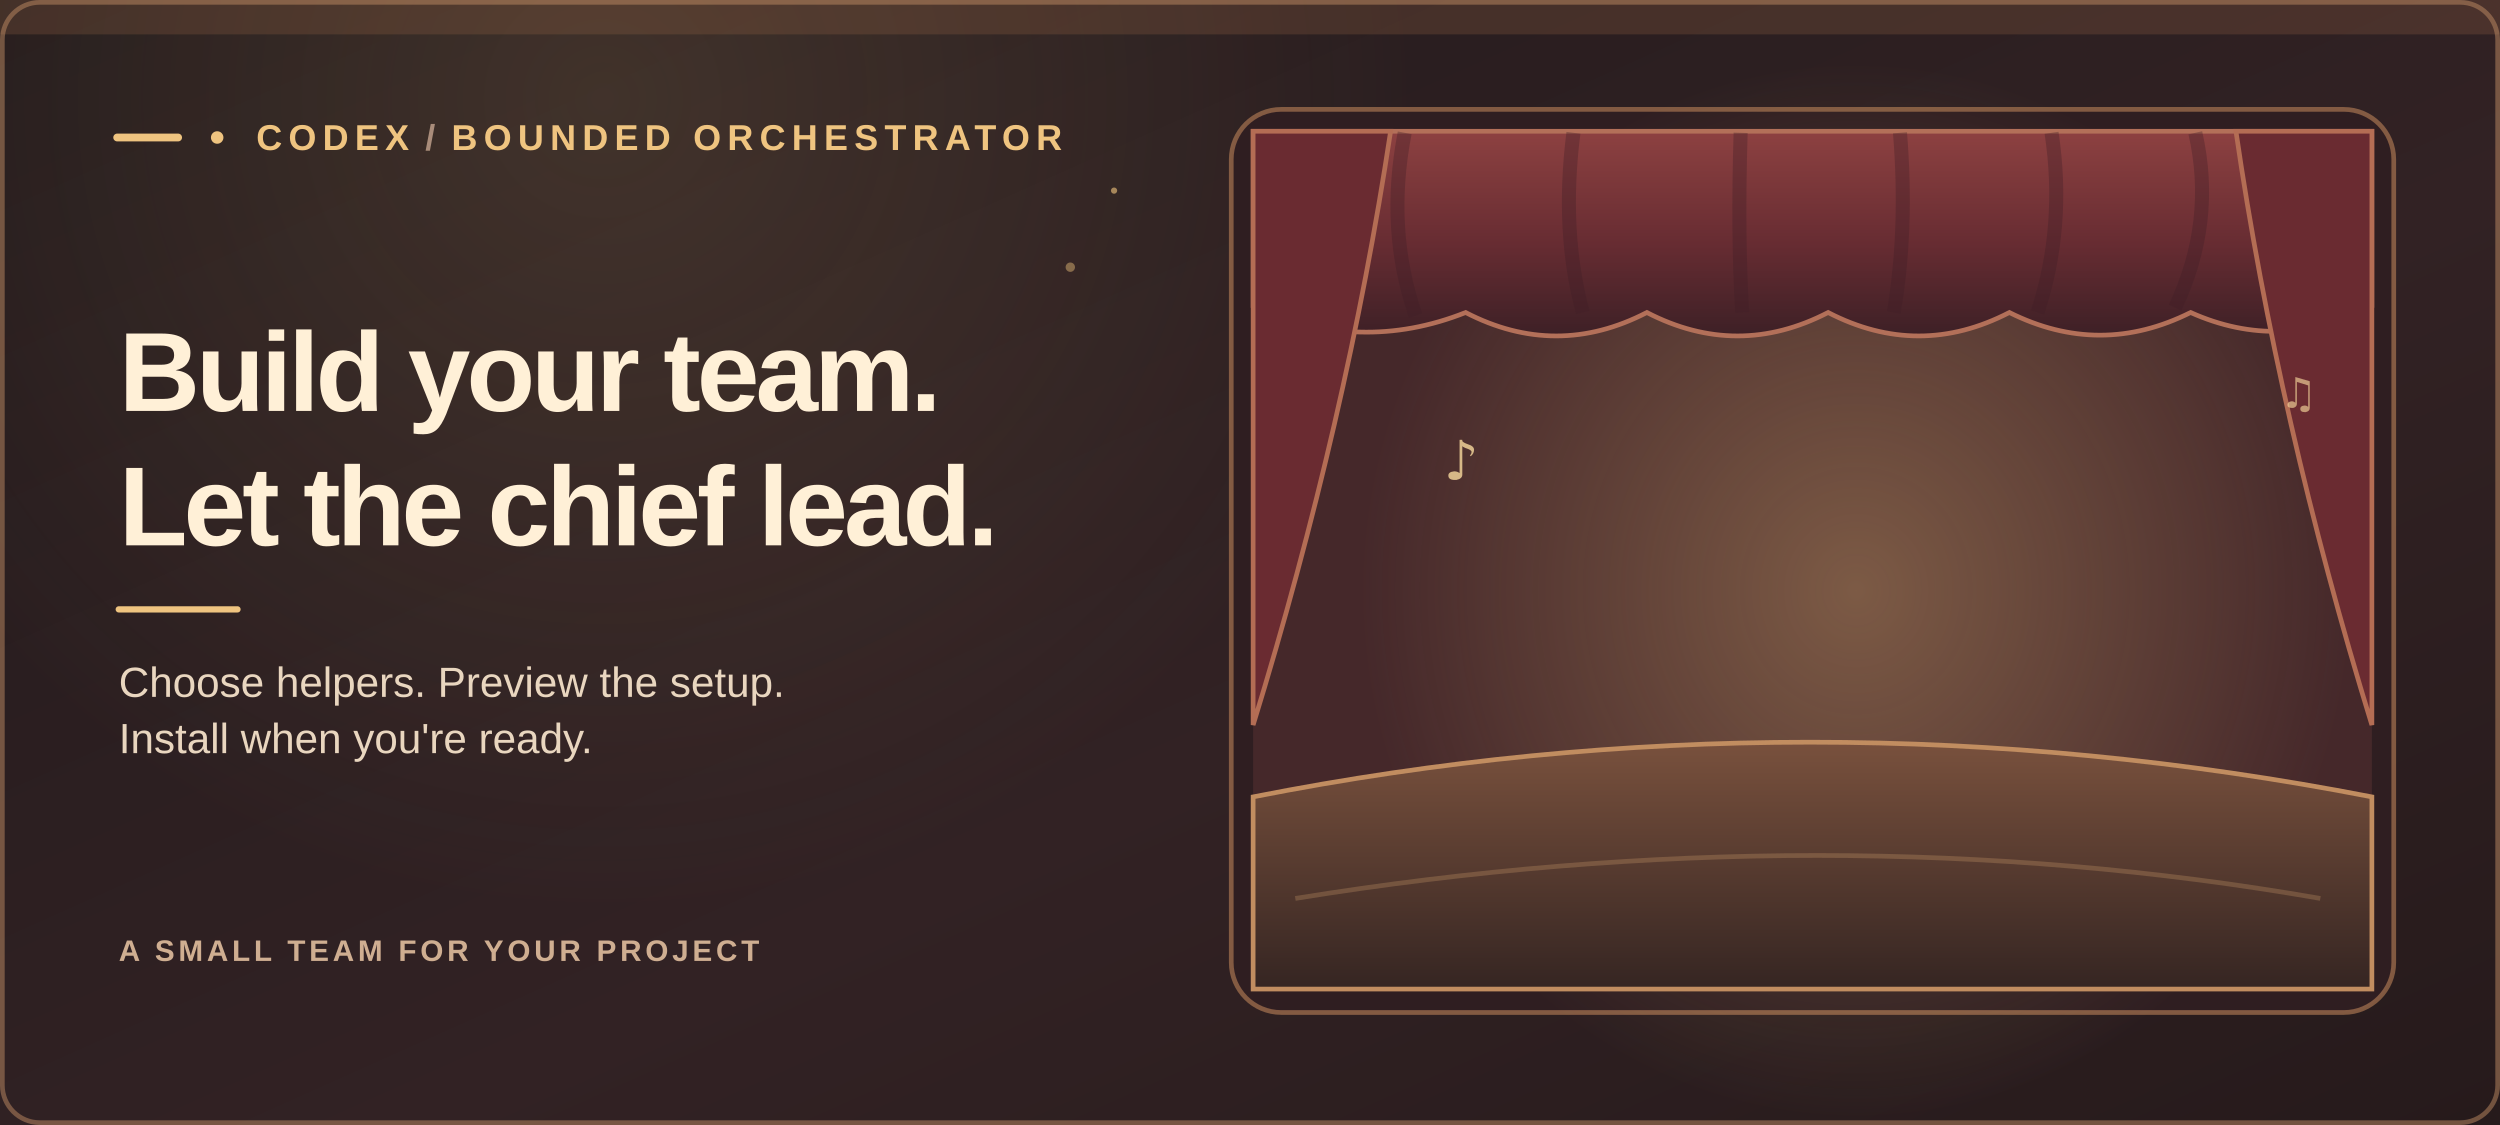
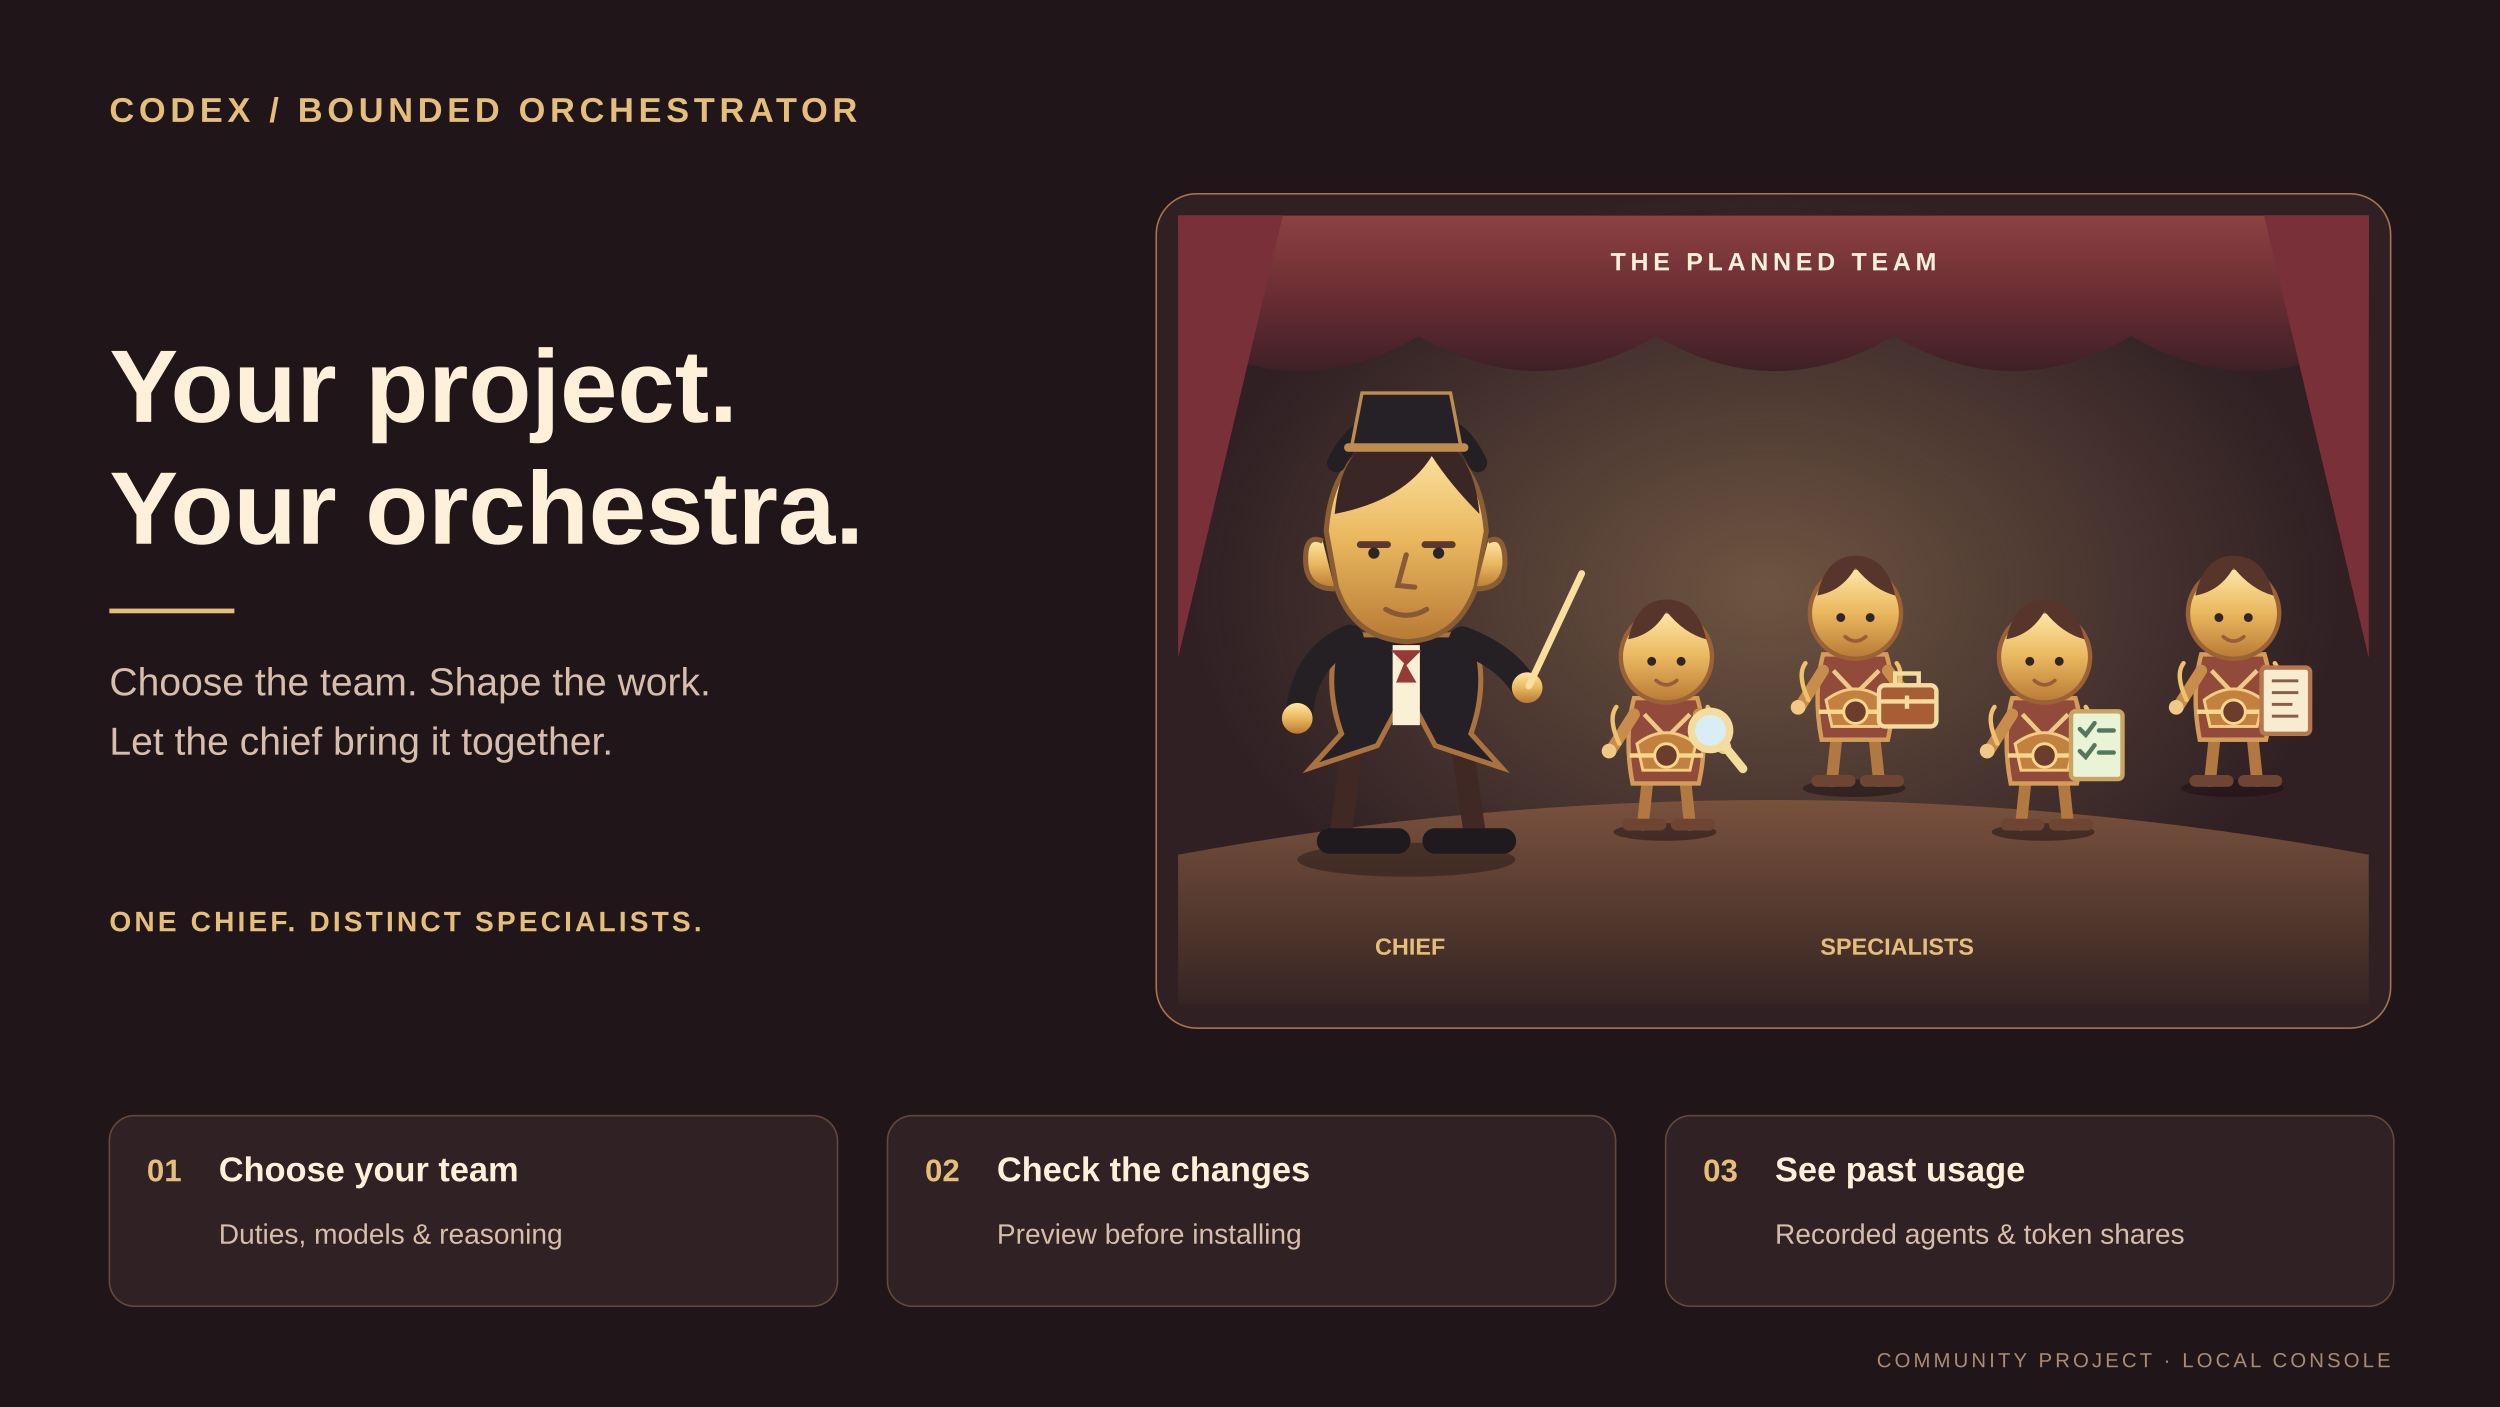
- <svg xmlns="http://www.w3.org/2000/svg" xmlns:xlink="http://www.w3.org/1999/xlink" width="1600" height="720" viewBox="0 0 1600 720" role="img" aria-labelledby="title desc">
+ <svg xmlns="http://www.w3.org/2000/svg" xmlns:xlink="http://www.w3.org/1999/xlink" width="1600" height="900" viewBox="0 0 1600 900" role="img" aria-labelledby="title desc">
  <defs>
    <linearGradient id="background" x2="1" y2="1">
      <stop stop-color="#21191B" />
      <stop offset=".58" stop-color="#322224" />
      <stop offset="1" stop-color="#261A1B" />
    </linearGradient>
    <linearGradient id="curtain" x2="0" y2="1">
      <stop stop-color="#8D4141" />
      <stop offset=".55" stop-color="#672C32" />
      <stop offset="1" stop-color="#3D2026" />
    </linearGradient>
    <linearGradient id="floor" x2="0" y2="1">
      <stop stop-color="#79513D" />
      <stop offset="1" stop-color="#352522" />
    </linearGradient>
    <radialGradient id="light">
      <stop stop-color="#F7CA82" stop-opacity=".31" />
      <stop offset="1" stop-color="#F7CA82" stop-opacity="0" />
    </radialGradient>
    <linearGradient id="gold" x2="0" y2="1">
      <stop stop-color="#ffe8a6" />
      <stop offset=".5" stop-color="#e9b75e" />
      <stop offset="1" stop-color="#b87935" />
    </linearGradient>
    <filter id="actor-shadow" x="-30%" y="-30%" width="160%" height="170%">
      <feDropShadow dx="0" dy="11" stdDeviation="8" flood-color="#100B0C" flood-opacity=".55" />
    </filter>
    <symbol id="conductor-core" viewBox="0 0 220 300">
      <ellipse cx="110" cy="280" rx="64" ry="10" fill="#1b1315" opacity=".45" />
      <path d="M83 174 71 270M137 174l14 96" fill="none" stroke="#402824" stroke-width="13" stroke-linecap="round" />
      <path d="M65 269h40m22 0h40" stroke="#1e1a1d" stroke-width="15" stroke-linecap="round" />
      <path d="M71 148q-10 27 1 58l-18 20 39-13 17-32 17 32 39 13-18-20q11-31 1-58Z" fill="#242025" stroke="#aa723f" stroke-width="3" />
      <path d="M102 154h16v47h-16z" fill="#faf0d5" />
      <path d="m101 157 9 9 9-9m-10 7-5 12h12z" fill="#963a36" />
      <path d="M77 150q-27 11-30 46" fill="none" stroke="#252024" stroke-width="16" stroke-linecap="round" />
      <circle cx="46" cy="197" r="9" fill="url(#gold)" />
      <path d="M63 87q4-52 47-55 42 2 47 55l-6 33q-11 31-41 32-31-2-41-32Z" fill="url(#gold)" stroke="#8a5d32" stroke-width="3" />
      <path d="M61 93q-11-5-10 13 1 15 17 15m90-28q10-5 10 13-1 15-17 15" fill="url(#gold)" stroke="#8a5d32" stroke-width="3" />
      <path d="M68 77q4-48 42-49 39 1 43 49-17-17-28-34-16 26-57 34Z" fill="#3a2725" />
      <path d="M83 95h16m22 0h16" stroke="#5d392d" stroke-width="4" stroke-linecap="round" />
      <circle cx="91" cy="100" r="3.3" fill="#2b2525" />
      <circle cx="129" cy="100" r="3.3" fill="#2b2525" />
      <path d="m110 101-5 18 10 1m-17 13q12 7 24 0" fill="none" stroke="#8a5737" stroke-width="3" stroke-linecap="round" />
      <path d="M69 47q13-27 41-27 30 0 42 27" fill="none" stroke="#241f22" stroke-width="11" stroke-linecap="round" />
      <path d="M78 37h64l-6-31H84Z" fill="#262126" stroke="#bc8c50" stroke-width="2" />
      <path d="M76 38h68" stroke="#bc8c50" stroke-width="5" stroke-linecap="round" />
    </symbol>
    <symbol id="conductor" viewBox="0 0 220 300">
      <use xlink:href="#conductor-core" width="220" height="300" />
      <g id="baton-arm-static">
        <path d="M143 151q26 10 36 27" fill="none" stroke="#252024" stroke-width="16" stroke-linecap="round" />
        <circle cx="181" cy="179" r="9" fill="url(#gold)" />
        <path d="m182 178 31-66" stroke="#f9df9b" stroke-width="4" stroke-linecap="round" />
      </g>
    </symbol>
    <symbol id="musician" viewBox="0 0 120 190">
      <ellipse cx="59" cy="181" rx="35" ry="6" fill="#170f11" opacity=".5" />
      <path d="m48 138-4 38m28-38 4 38" stroke="#b17941" stroke-width="8" stroke-linecap="round" />
      <path d="M34 176h22m11 0h22" stroke="#6d4532" stroke-width="8" stroke-linecap="round" />
      <path d="M38 90q-7 27-1 58h45q7-31-1-58Z" fill="#924a3b" stroke="#d49b59" stroke-width="3" />
      <path d="m45 101 15 16 16-16" fill="none" stroke="#eec885" stroke-width="3" />
      <path d="M38 101 22 126m60-25 16 21" stroke="#c88d4d" stroke-width="8" stroke-linecap="round" />
      <circle cx="21" cy="126" r="5" fill="#efc985" />
      <circle cx="99" cy="123" r="5" fill="#efc985" />
      <circle cx="60" cy="62" r="31" fill="url(#gold)" stroke="#9b6137" stroke-width="3" />
      <path d="M34 50q6-27 26-27 21 0 27 27-15-4-27-19-9 16-26 19Z" fill="#57352b" />
      <circle cx="50" cy="65" r="3" fill="#312623" />
      <circle cx="70" cy="65" r="3" fill="#312623" />
      <path d="M53 78q7 6 14 0" fill="none" stroke="#9a5c39" stroke-width="2.5" stroke-linecap="round" />
      <path d="M40 121q20-15 40 0l-4 18H44Z" fill="#c2813e" stroke="#f3cb82" stroke-width="2" />
      <path d="M28 121q-8-17-2-25m60 25q8-17 2-25" fill="none" stroke="#edc16d" stroke-width="3" stroke-linecap="round" />
      <path d="M35 129h50" stroke="#f7d68e" stroke-width="3" />
      <circle cx="60" cy="129" r="8" fill="#6c3c2d" stroke="#f7d68e" stroke-width="2" />
    </symbol>
    <symbol id="musician-researcher" viewBox="0 0 120 190">
      <use xlink:href="#musician" width="120" height="190" />
      <circle cx="90" cy="112" r="13" fill="#d9edf5" stroke="#f4dc9e" stroke-width="5" />
      <path d="m99 122 13 16" stroke="#f4dc9e" stroke-width="6" stroke-linecap="round" />
    </symbol>
    <symbol id="musician-implementer" viewBox="0 0 120 190">
      <use xlink:href="#musician" width="120" height="190" />
      <rect x="76" y="111" width="39" height="28" rx="4" fill="#a85e35" stroke="#f4dc9e" stroke-width="3" />
      <path d="M87 111v-8h16v8m-27 11h39m-20-4v9" fill="none" stroke="#f4dc9e" stroke-width="3" />
    </symbol>
    <symbol id="musician-reviewer" viewBox="0 0 120 190">
      <use xlink:href="#musician" width="120" height="190" />
      <rect x="79" y="99" width="33" height="45" rx="3" fill="#f8ecd0" stroke="#b7774e" stroke-width="3" />
      <path d="M86 108h18m-18 8h18m-18 8h14m-14 8h18" stroke="#8a5d4a" stroke-width="2" />
    </symbol>
    <symbol id="musician-verifier" viewBox="0 0 120 190">
      <use xlink:href="#musician" width="120" height="190" />
      <rect x="78" y="99" width="35" height="46" rx="3" fill="#e8f4d5" stroke="#c9a464" stroke-width="3" />
      <path d="m84 111 4 4 6-8m-10 19 4 4 6-8m3-10h10m-10 15h10" fill="none" stroke="#54775e" stroke-width="3" stroke-linecap="round" />
    </symbol>
  </defs>
-   <rect width="1600" height="720" fill="url(#background)" />
-   <circle cx="385" cy="61" r="530" fill="url(#light)" opacity=".42" />
-   <path d="M0 0h1600v22H0z" fill="#9E6A49" opacity=".24" />
-   <path d="M75 88h39" stroke="#EFC480" stroke-width="5" stroke-linecap="round" />
-   <circle cx="139" cy="88" r="4" fill="#EFC480" />
-   <text x="164" y="96" fill="#EFC480" font-family="Arial,Helvetica,sans-serif" font-size="23" font-weight="700" letter-spacing="4">CODEX <tspan fill="#A98C7A">/</tspan> BOUNDED ORCHESTRATOR</text>
-   <text x="76" y="263" fill="#FFF0D7" font-family="Arial,Helvetica,sans-serif" font-size="72" font-weight="700" letter-spacing="-2.5">Build your team.</text>
-   <text x="76" y="349" fill="#FFF0D7" font-family="Arial,Helvetica,sans-serif" font-size="72" font-weight="700" letter-spacing="-2.5">Let the chief lead.</text>
-   <path d="M76 390h76" stroke="#EFC480" stroke-width="4" stroke-linecap="round" />
-   <text x="76" y="446" fill="#E9D6BF" font-family="Arial,Helvetica,sans-serif" font-size="27" font-weight="400">Choose helpers. Preview the setup.</text>
-   <text x="76" y="482" fill="#E9D6BF" font-family="Arial,Helvetica,sans-serif" font-size="27" font-weight="400">Install when you're ready.</text>
-   <text x="76" y="615" fill="#CFAE91" font-family="Arial,Helvetica,sans-serif" font-size="19" font-weight="700" letter-spacing="2.4">A SMALL TEAM FOR YOUR PROJECT</text>
-   <circle cx="713" cy="122" r="2" fill="#D8AF71" opacity=".7" />
-   <circle cx="685" cy="171" r="3" fill="#D8AF71" opacity=".5" />
-   <g>
-     <rect x="788" y="70" width="744" height="578" rx="32" fill="#2F1E21" stroke="#B27B55" stroke-opacity=".64" stroke-width="3" />
-     <rect x="802" y="84" width="716" height="550" rx="22" fill="#45282A" />
-     <ellipse cx="1188" cy="378" rx="320" ry="340" fill="url(#light)" />
-     <path d="M802 84h716v112q-58 30-116 4-58 29-116 0-58 30-116 0-58 30-116 0-58 30-116 0-68 27-136-4Z" fill="url(#curtain)" stroke="#B37059" stroke-width="3" />
-     <path d="M802 84h88q-28 185-88 380Zm716 0h-87q27 185 87 380Z" fill="#6A2B31" stroke="#B46D54" stroke-width="3" />
-     <path d="M899 85q-12 62 7 117m101-117q-8 63 6 115m101-115q-2 65 1 115m101-115q5 62-4 115m101-115q9 60-9 115m101-115q13 57-13 112" fill="none" stroke="#3F1E25" stroke-width="9" opacity=".35" />
-     <path d="M802 510q355-70 716 0v123H802Z" fill="url(#floor)" stroke="#C18D60" stroke-width="3" />
-     <path d="M829 575q340-55 656 0" fill="none" stroke="#E2AF75" stroke-opacity=".25" stroke-width="3" />
-     <use xlink:href="#conductor" x="835" y="222" width="245" height="335" filter="url(#actor-shadow)" />
-     <use xlink:href="#musician-researcher" x="1048" y="361" width="112" height="178" filter="url(#actor-shadow)" />
-     <use xlink:href="#musician-implementer" x="1163" y="335" width="112" height="178" filter="url(#actor-shadow)" />
-     <use xlink:href="#musician-reviewer" x="1278" y="361" width="112" height="178" filter="url(#actor-shadow)" />
-     <use xlink:href="#musician-verifier" x="1393" y="335" width="112" height="178" filter="url(#actor-shadow)" />
-     <text x="924" y="307" fill="#F4D69B" opacity=".82" font-family="Georgia,serif" font-size="35">♪</text>
-     <text x="1459" y="261" fill="#F4D69B" opacity=".65" font-family="Georgia,serif" font-size="27">♫</text>
+   <g font-family="Arial,Helvetica,sans-serif">
+     <rect x="0" y="0" width="1600" height="900" rx="0" fill="#201619" stroke="#201619" />
+     <text x="70" y="78" font-size="22" fill="#E5BE7A" font-weight="700" letter-spacing="3">CODEX / BOUNDED ORCHESTRATOR</text>
+     <text x="70" y="270" font-size="66" fill="#FFF1D9" font-weight="700">Your project.</text>
+     <text x="70" y="348" font-size="66" fill="#FFF1D9" font-weight="700">Your orchestra.</text>
+     <path d="M70 391h80" stroke="#E5BE7A" stroke-width="3" />
+     <text x="70" y="445" font-size="25" fill="#D7BDAB" font-weight="400">Choose the team. Shape the work.</text>
+     <text x="70" y="483" font-size="25" fill="#D7BDAB" font-weight="400">Let the chief bring it together.</text>
+     <text x="70" y="596" font-size="18" fill="#E5BE7A" font-weight="700" letter-spacing="2">ONE CHIEF. DISTINCT SPECIALISTS.</text>
+     <rect x="740" y="124" width="790" height="534" rx="26" fill="#302024" stroke="#A87550" />
+     <ellipse cx="1130" cy="377" rx="370" ry="255" fill="url(#light)" />
+     <path d="M754 138h762v77q-76 45-152 0-76 45-152 0-76 45-152 0-76 45-152 0-76 45-152 0Z" fill="url(#curtain)" />
+     <path d="M754 138h67l-67 283m762-283h-67l67 283" fill="#793039" />
+     <path d="M754 547q380-70 762 0v96H754Z" fill="url(#floor)" />
+     <use xlink:href="#conductor" x="780" y="245" width="240" height="327" />
+     <use xlink:href="#musician-researcher" x="1010" y="362" width="113" height="179" />
+     <use xlink:href="#musician-implementer" x="1131" y="334" width="113" height="179" />
+     <use xlink:href="#musician-verifier" x="1252" y="362" width="113" height="179" />
+     <use xlink:href="#musician-reviewer" x="1373" y="334" width="113" height="179" />
+     <text x="880" y="611" font-size="15" fill="#E5BE7A" font-weight="700">CHIEF</text>
+     <text x="1165" y="611" font-size="15" fill="#E5BE7A" font-weight="700">SPECIALISTS</text>
+     <text x="1135" y="173" font-size="16" fill="#FFF1D9" font-weight="700" text-anchor="middle" letter-spacing="3">THE PLANNED TEAM</text>
+     <rect x="70" y="714" width="466" height="122" rx="16" fill="#302124" stroke="#65483C" />
+     <text x="94" y="756" font-size="20" fill="#E5BE7A" font-weight="700">01</text>
+     <text x="140" y="756" font-size="22" fill="#FFF1D9" font-weight="700">Choose your team</text>
+     <text x="140" y="796" font-size="18" fill="#D7BDAB" font-weight="400">Duties, models &amp; reasoning</text>
+     <rect x="568" y="714" width="466" height="122" rx="16" fill="#302124" stroke="#65483C" />
+     <text x="592" y="756" font-size="20" fill="#E5BE7A" font-weight="700">02</text>
+     <text x="638" y="756" font-size="22" fill="#FFF1D9" font-weight="700">Check the changes</text>
+     <text x="638" y="796" font-size="18" fill="#D7BDAB" font-weight="400">Preview before installing</text>
+     <rect x="1066" y="714" width="466" height="122" rx="16" fill="#302124" stroke="#65483C" />
+     <text x="1090" y="756" font-size="20" fill="#E5BE7A" font-weight="700">03</text>
+     <text x="1136" y="756" font-size="22" fill="#FFF1D9" font-weight="700">See past usage</text>
+     <text x="1136" y="796" font-size="18" fill="#D7BDAB" font-weight="400">Recorded agents &amp; token shares</text>
+     <text x="1530" y="875" font-size="13" fill="#AC8B75" font-weight="400" text-anchor="end" letter-spacing="2">COMMUNITY PROJECT · LOCAL CONSOLE</text>
  </g>
-   <rect x="1.5" y="1.5" width="1597" height="717" rx="24" fill="none" stroke="#C18D64" stroke-opacity=".5" stroke-width="3" />
</svg>
